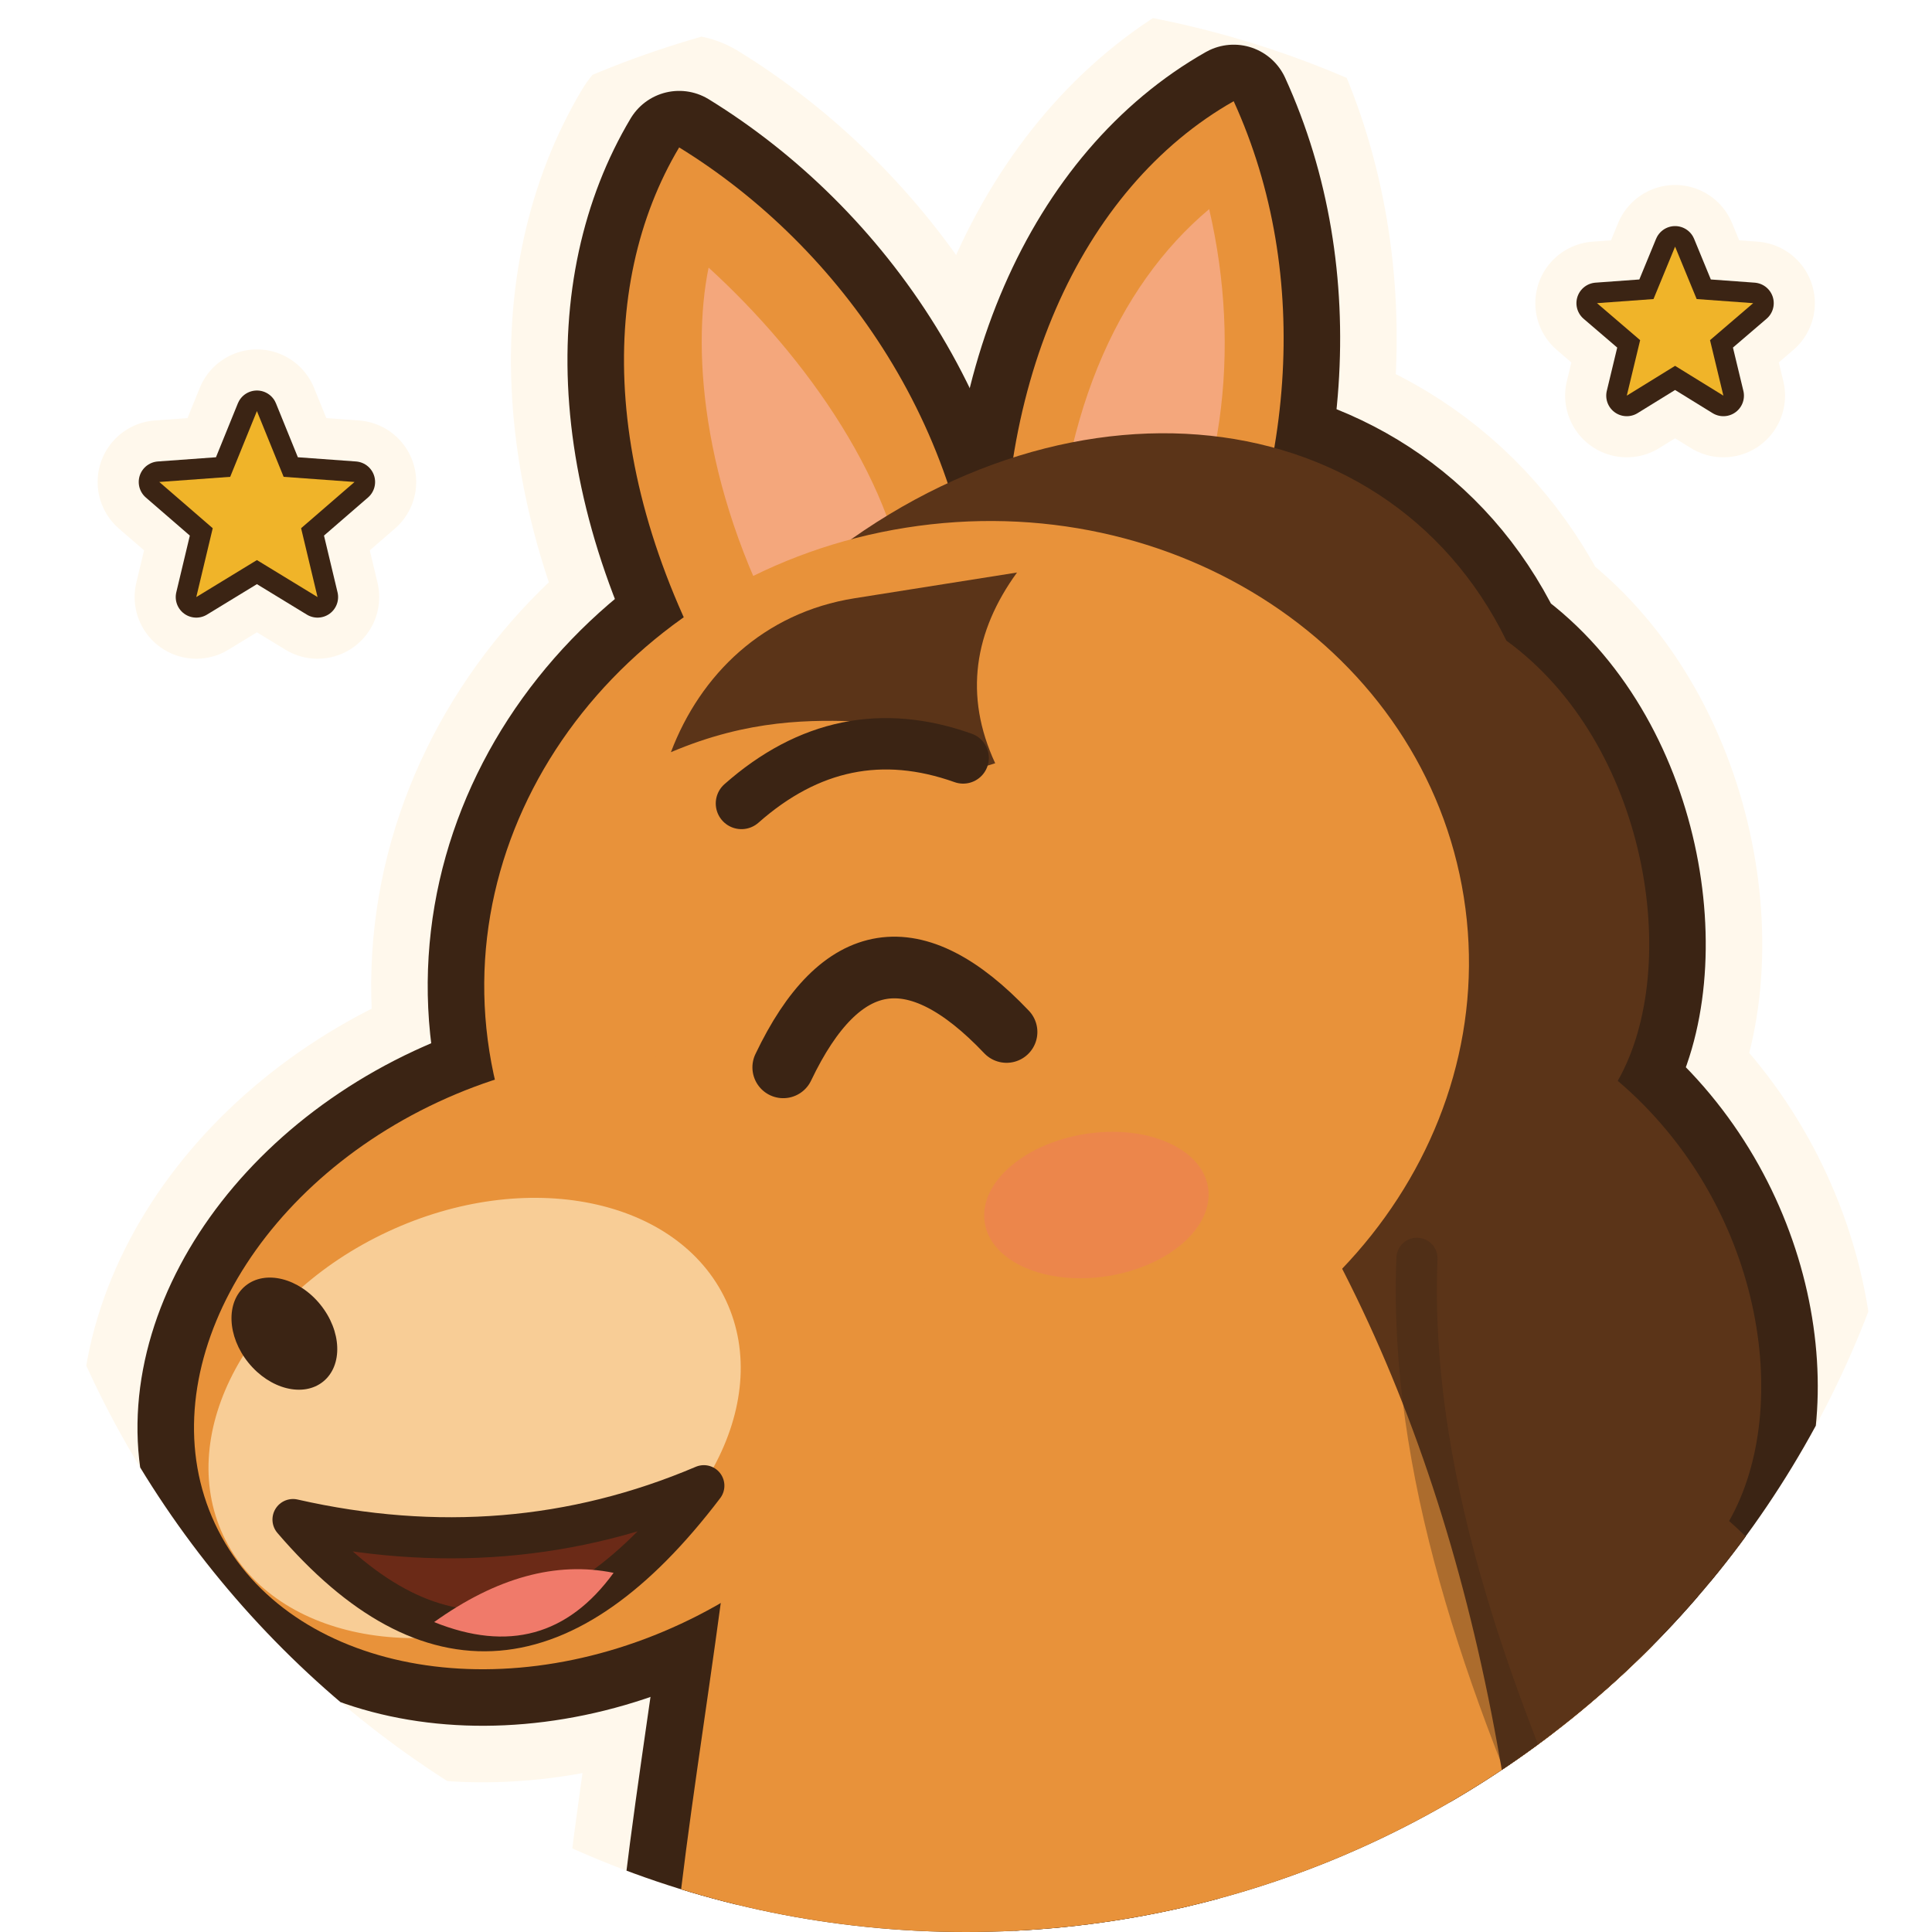
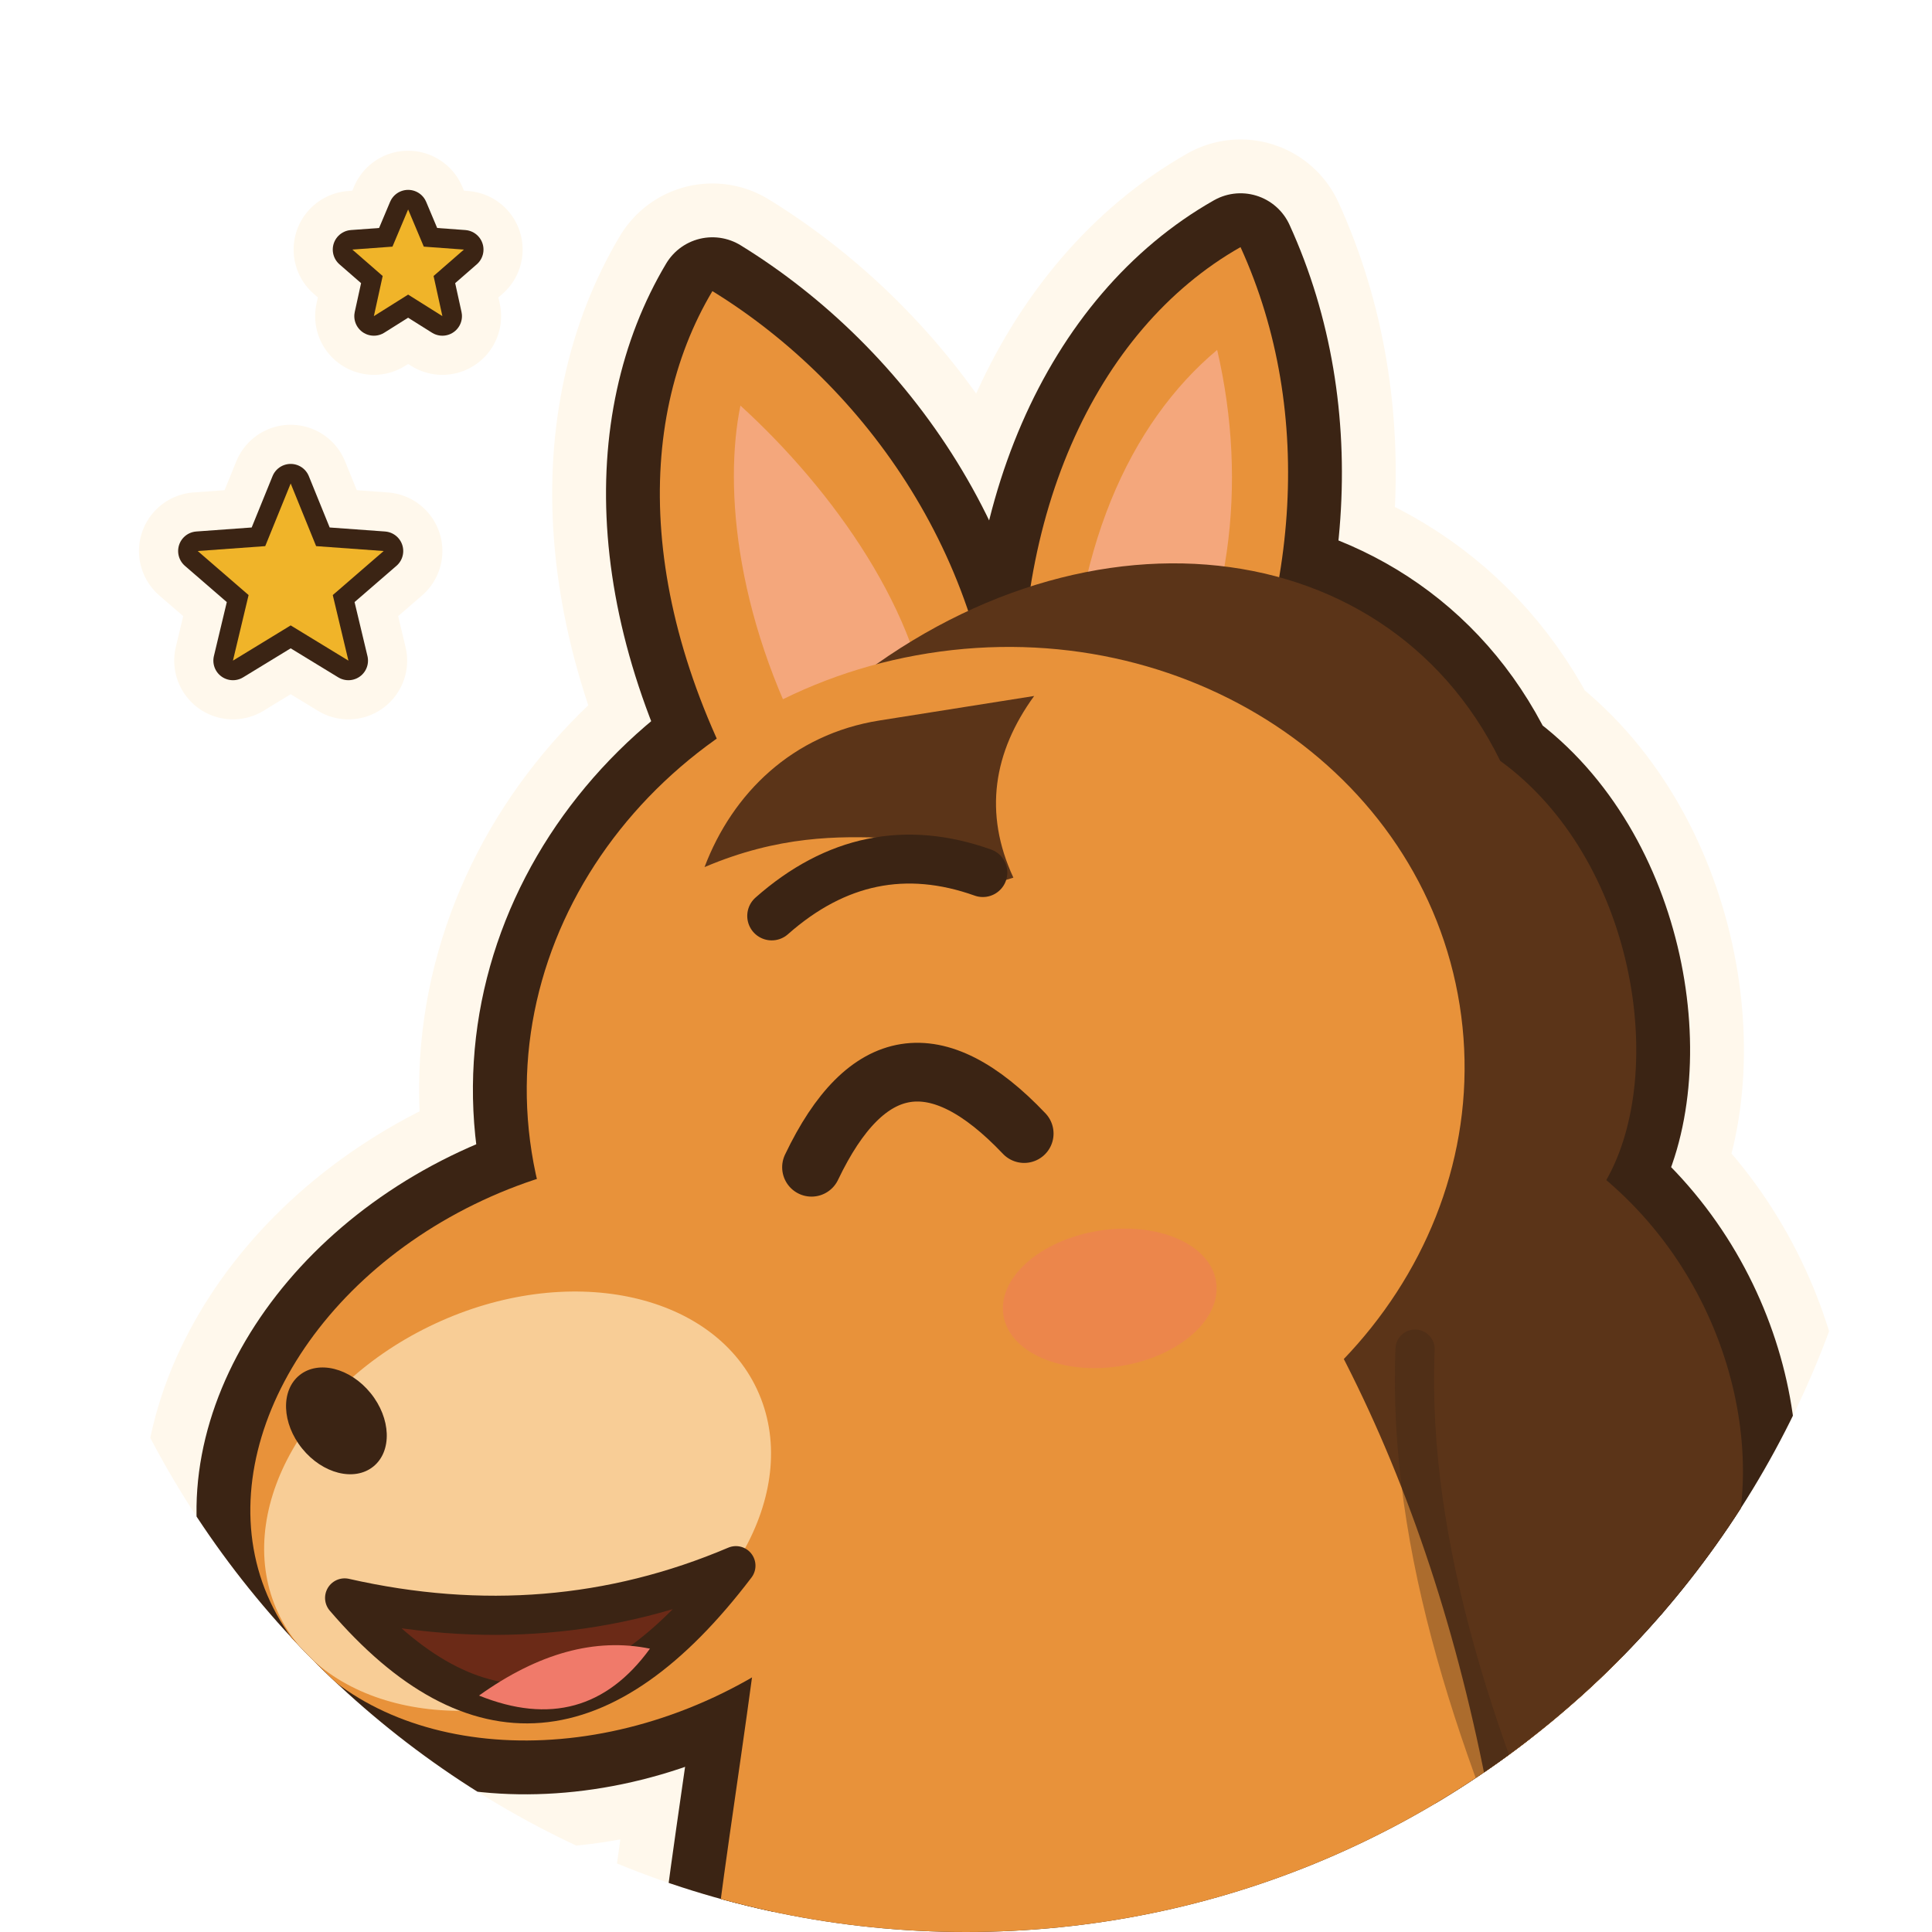
- <svg xmlns="http://www.w3.org/2000/svg" viewBox="9 -10 188 188" role="img" aria-labelledby="t">
+ <svg xmlns="http://www.w3.org/2000/svg" viewBox="4.3 -19.4 197.4 197.4" role="img" aria-labelledby="t">
  <defs>
    <g id="s">
      <path d="M93 58C83 34 86 14 96 2C110 14 120 34 117 56Z" />
      <path d="M120 54C122 30 134 12 150 6C155 24 150 44 138 60Z" />
      <path d="M84 120C78 145 70 165 66 184L168 184C168 150 160 115 146 96Z" />
      <path d="M100 46C128 28 160 36 168 62C180 74 180 96 172 106C184 120 184 140 176 150C186 162 186 178 180 186L150 186C152 150 146 120 132 96Z" />
      <ellipse cx="112" cy="86" rx="48" ry="44" />
      <ellipse cx="66" cy="117" rx="37" ry="28" transform="rotate(-16 66 117)" />
    </g>
    <clipPath id="k">
      <circle cx="103" cy="84" r="94" />
    </clipPath>
  </defs>
  <g stroke-linejoin="round" stroke-linecap="round">
    <g clip-path="url(#k)">
      <g transform="translate(7 -3)">
-         <g transform="rotate(-9 116 182)">
+         <g transform="translate(2 6) rotate(-9 116 182)">
          <use href="#s" fill="#fff8ec" stroke="#fff8ec" stroke-width="22" />
          <use href="#s" fill="#3b2414" stroke="#3b2414" stroke-width="11" />
          <g fill="#e8923a">
            <path d="M93 58C83 34 86 14 96 2C110 14 120 34 117 56Z" />
            <path d="M120 54C122 30 134 12 150 6C155 24 150 44 138 60Z" />
            <path d="M84 120C78 145 70 165 66 184L168 184C168 150 160 115 146 96Z" />
          </g>
          <g fill="#f4a77c">
            <path d="M99 52C93 36 94 22 97 14C105 24 112 38 111 50Z" />
            <path d="M125 52C128 34 136 22 146 16C147 30 143 44 134 54Z" />
          </g>
          <path d="M100 46C128 28 160 36 168 62C180 74 180 96 172 106C184 120 184 140 176 150C186 162 186 178 180 186L150 186C152 150 146 120 132 96Z" fill="#5b3418" />
          <g fill="#e8923a">
            <ellipse cx="112" cy="86" rx="48" ry="44" />
            <ellipse cx="66" cy="117" rx="37" ry="28" transform="rotate(-16 66 117)" />
          </g>
          <path d="M150 120C146 140 150 162 156 184" fill="none" stroke="#3b2414" stroke-width="4" opacity=".35" />
          <ellipse cx="57" cy="121" rx="27" ry="20" transform="rotate(-16 57 121)" fill="#f8cd96" />
          <path d="M106 48C97 48 90 53 86 60C94 58 100 59 105 60C106 65 111 67 117 66C115 59 117 53 122 48Z" fill="#5b3418" />
          <ellipse cx="40" cy="110" rx="4.5" ry="6" transform="rotate(-30 40 110)" fill="#3b2414" />
          <ellipse cx="120" cy="110" rx="11" ry="7" fill="#f07a5c" opacity=".5" />
          <path d="M92 92Q103 76 114 92" fill="none" stroke="#3b2414" stroke-width="6" />
          <path d="M92 66Q103 59 114 65" fill="none" stroke="#3b2414" stroke-width="5" />
          <path d="M38 128Q54 154 78 131Q58 136 38 128Z" fill="#6b2a17" stroke="#3b2414" stroke-width="4" />
          <path d="M50 140Q60 146 68 138Q60 135 50 140Z" fill="#f07a6a" />
        </g>
      </g>
    </g>
    <path d="M34.0 30.0 36.6 36.4 43.5 36.9 38.3 41.4 39.9 48.1 34.0 44.5 28.1 48.1 29.7 41.4 24.5 36.9 31.4 36.4Z" fill="#fff8ec" stroke="#fff8ec" stroke-width="12" />
    <path d="M34.0 30.0 36.6 36.4 43.5 36.9 38.3 41.4 39.9 48.1 34.0 44.5 28.1 48.1 29.7 41.4 24.5 36.9 31.4 36.4Z" fill="#f0b429" stroke="#3b2414" stroke-width="4" style="paint-order:stroke" />
-     <path d="M172.0 14.0 174.1 19.1 179.6 19.5 175.4 23.1 176.7 28.5 172.0 25.6 167.3 28.5 168.6 23.1 164.4 19.5 169.9 19.1Z" fill="#fff8ec" stroke="#fff8ec" stroke-width="12" />
-     <path d="M172.0 14.0 174.1 19.1 179.6 19.5 175.4 23.1 176.7 28.5 172.0 25.6 167.3 28.5 168.6 23.1 164.4 19.5 169.9 19.1Z" fill="#f0b429" stroke="#3b2414" stroke-width="4" style="paint-order:stroke" />
+     <path d="M46.0 2.0 47.6 5.8 51.7 6.1 48.6 8.8 49.5 12.9 46.0 10.7 42.5 12.9 43.4 8.8 40.3 6.1 44.4 5.8Z" fill="#fff8ec" stroke="#fff8ec" stroke-width="12" />
+     <path d="M46.0 2.0 47.6 5.8 51.7 6.1 48.6 8.8 49.5 12.9 46.0 10.7 42.5 12.9 43.4 8.8 40.3 6.1 44.4 5.8Z" fill="#f0b429" stroke="#3b2414" stroke-width="4" style="paint-order:stroke" />
  </g>
</svg>
